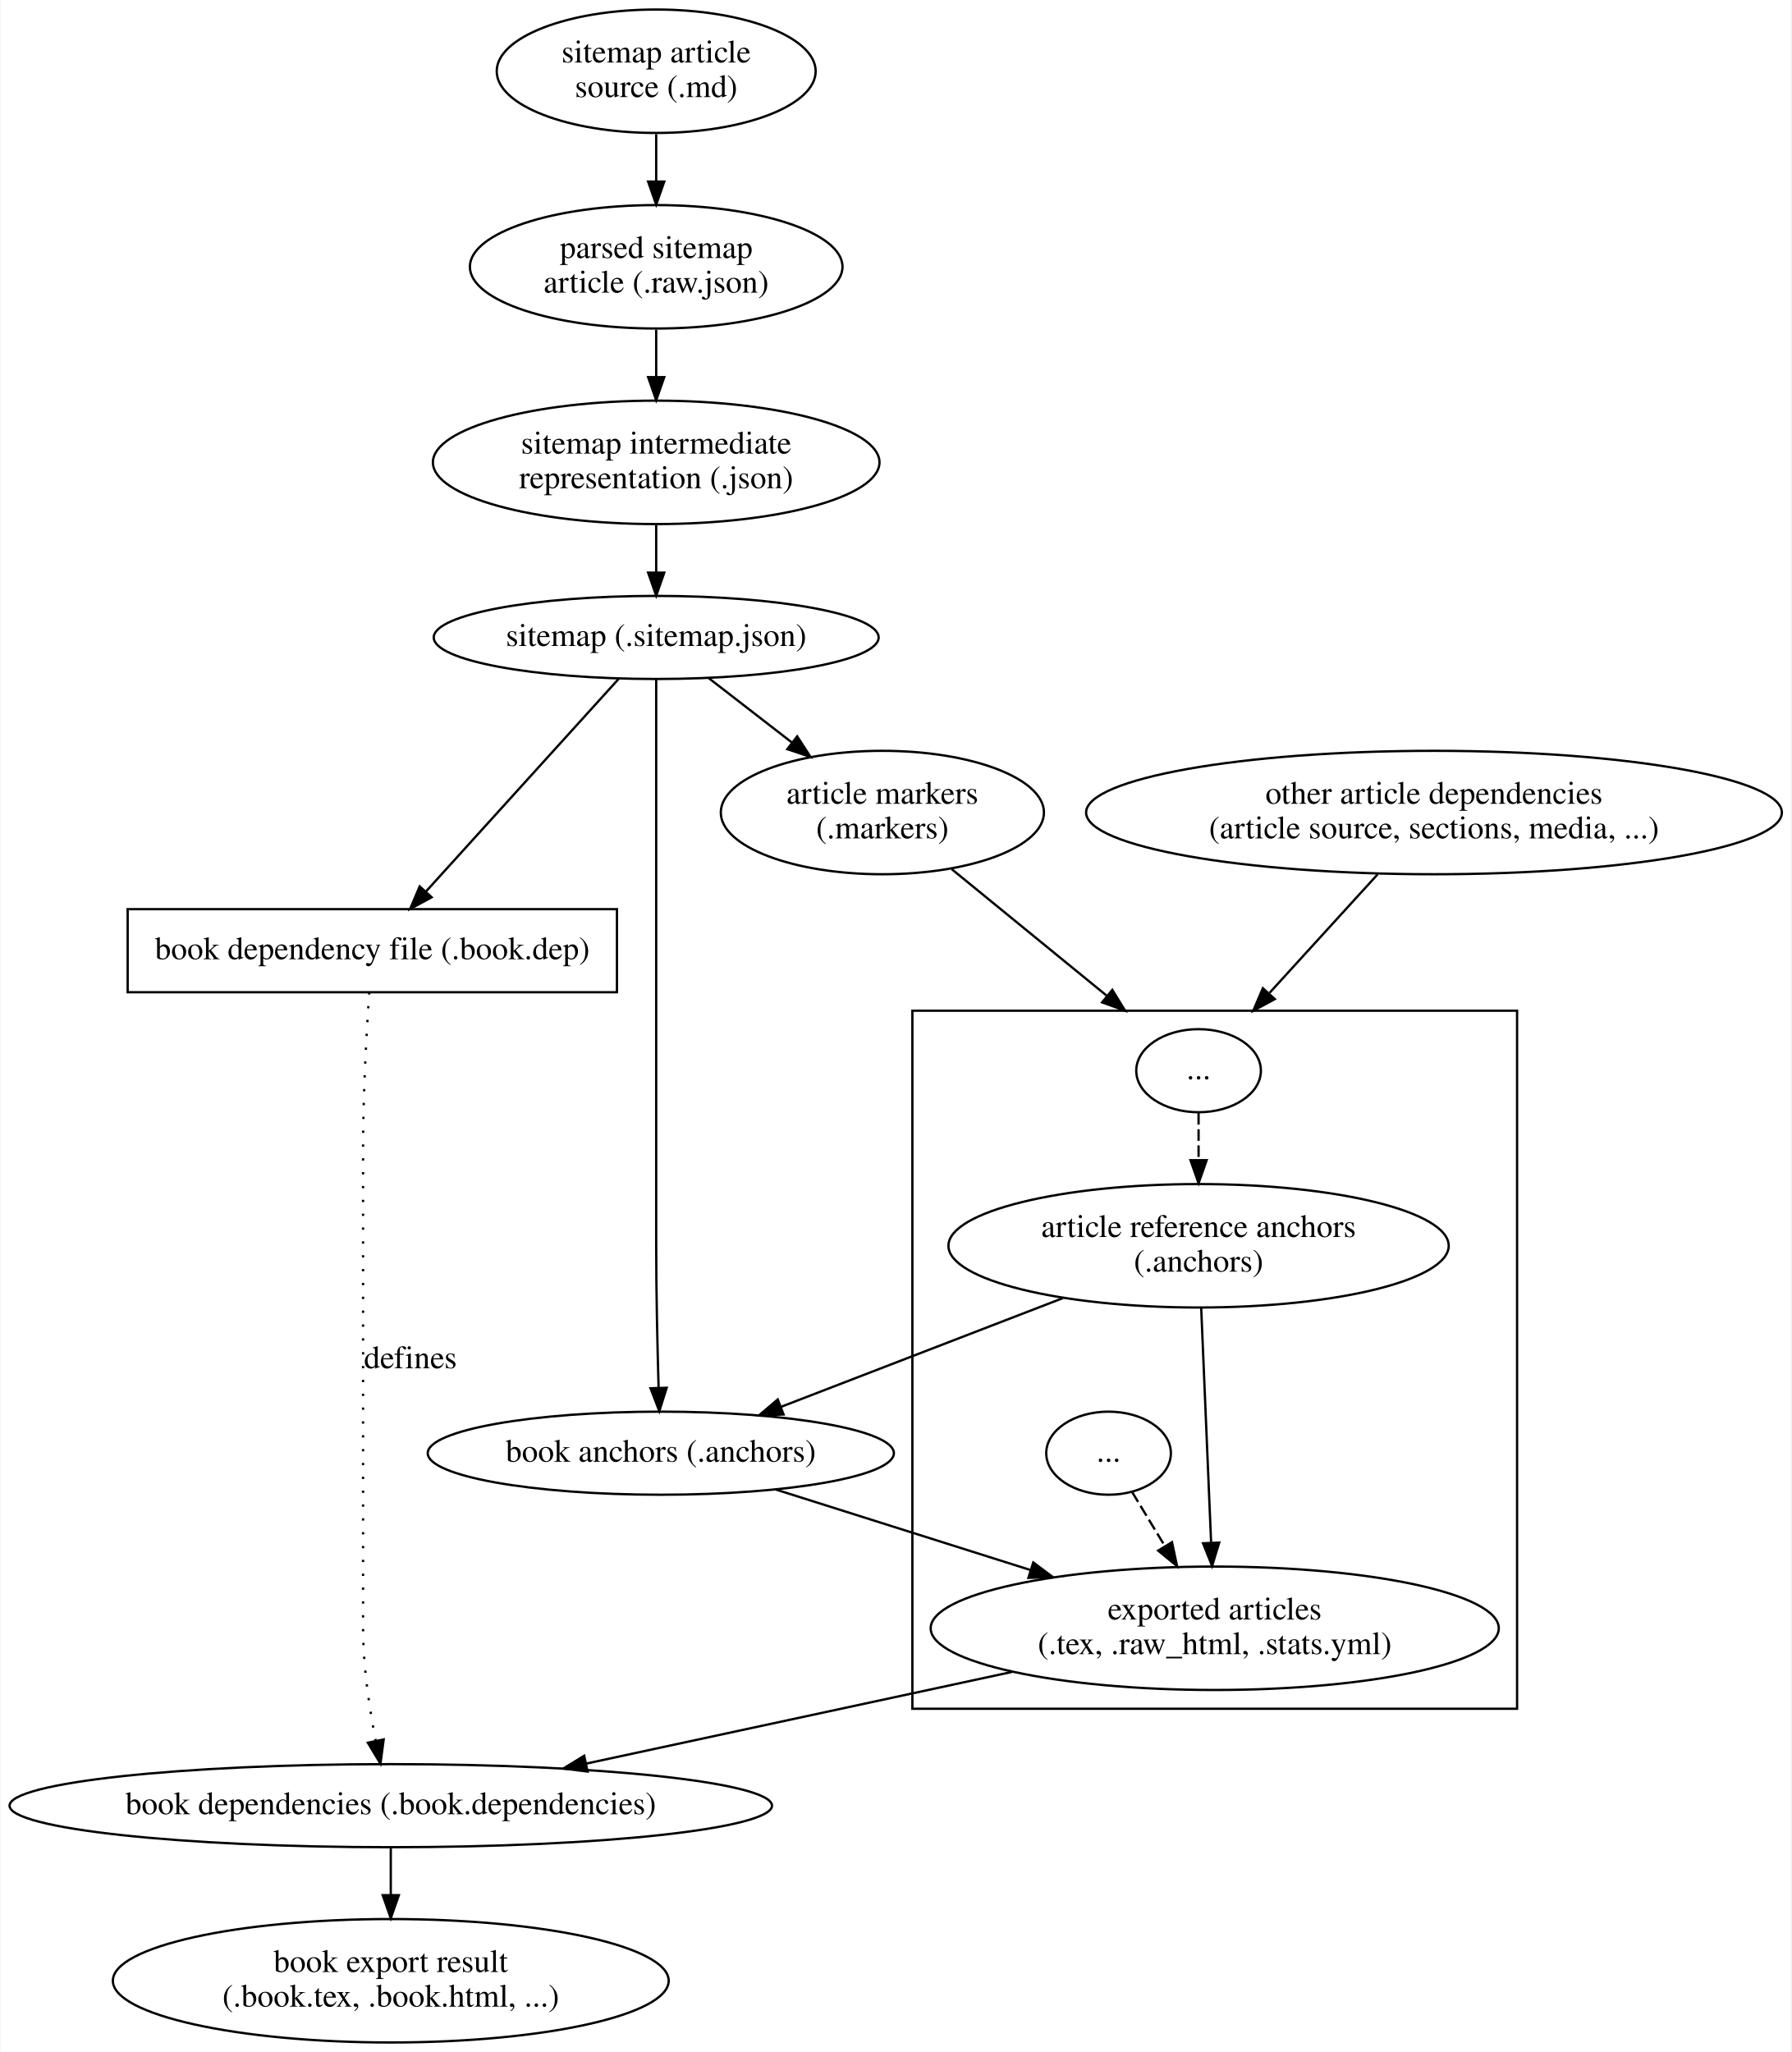
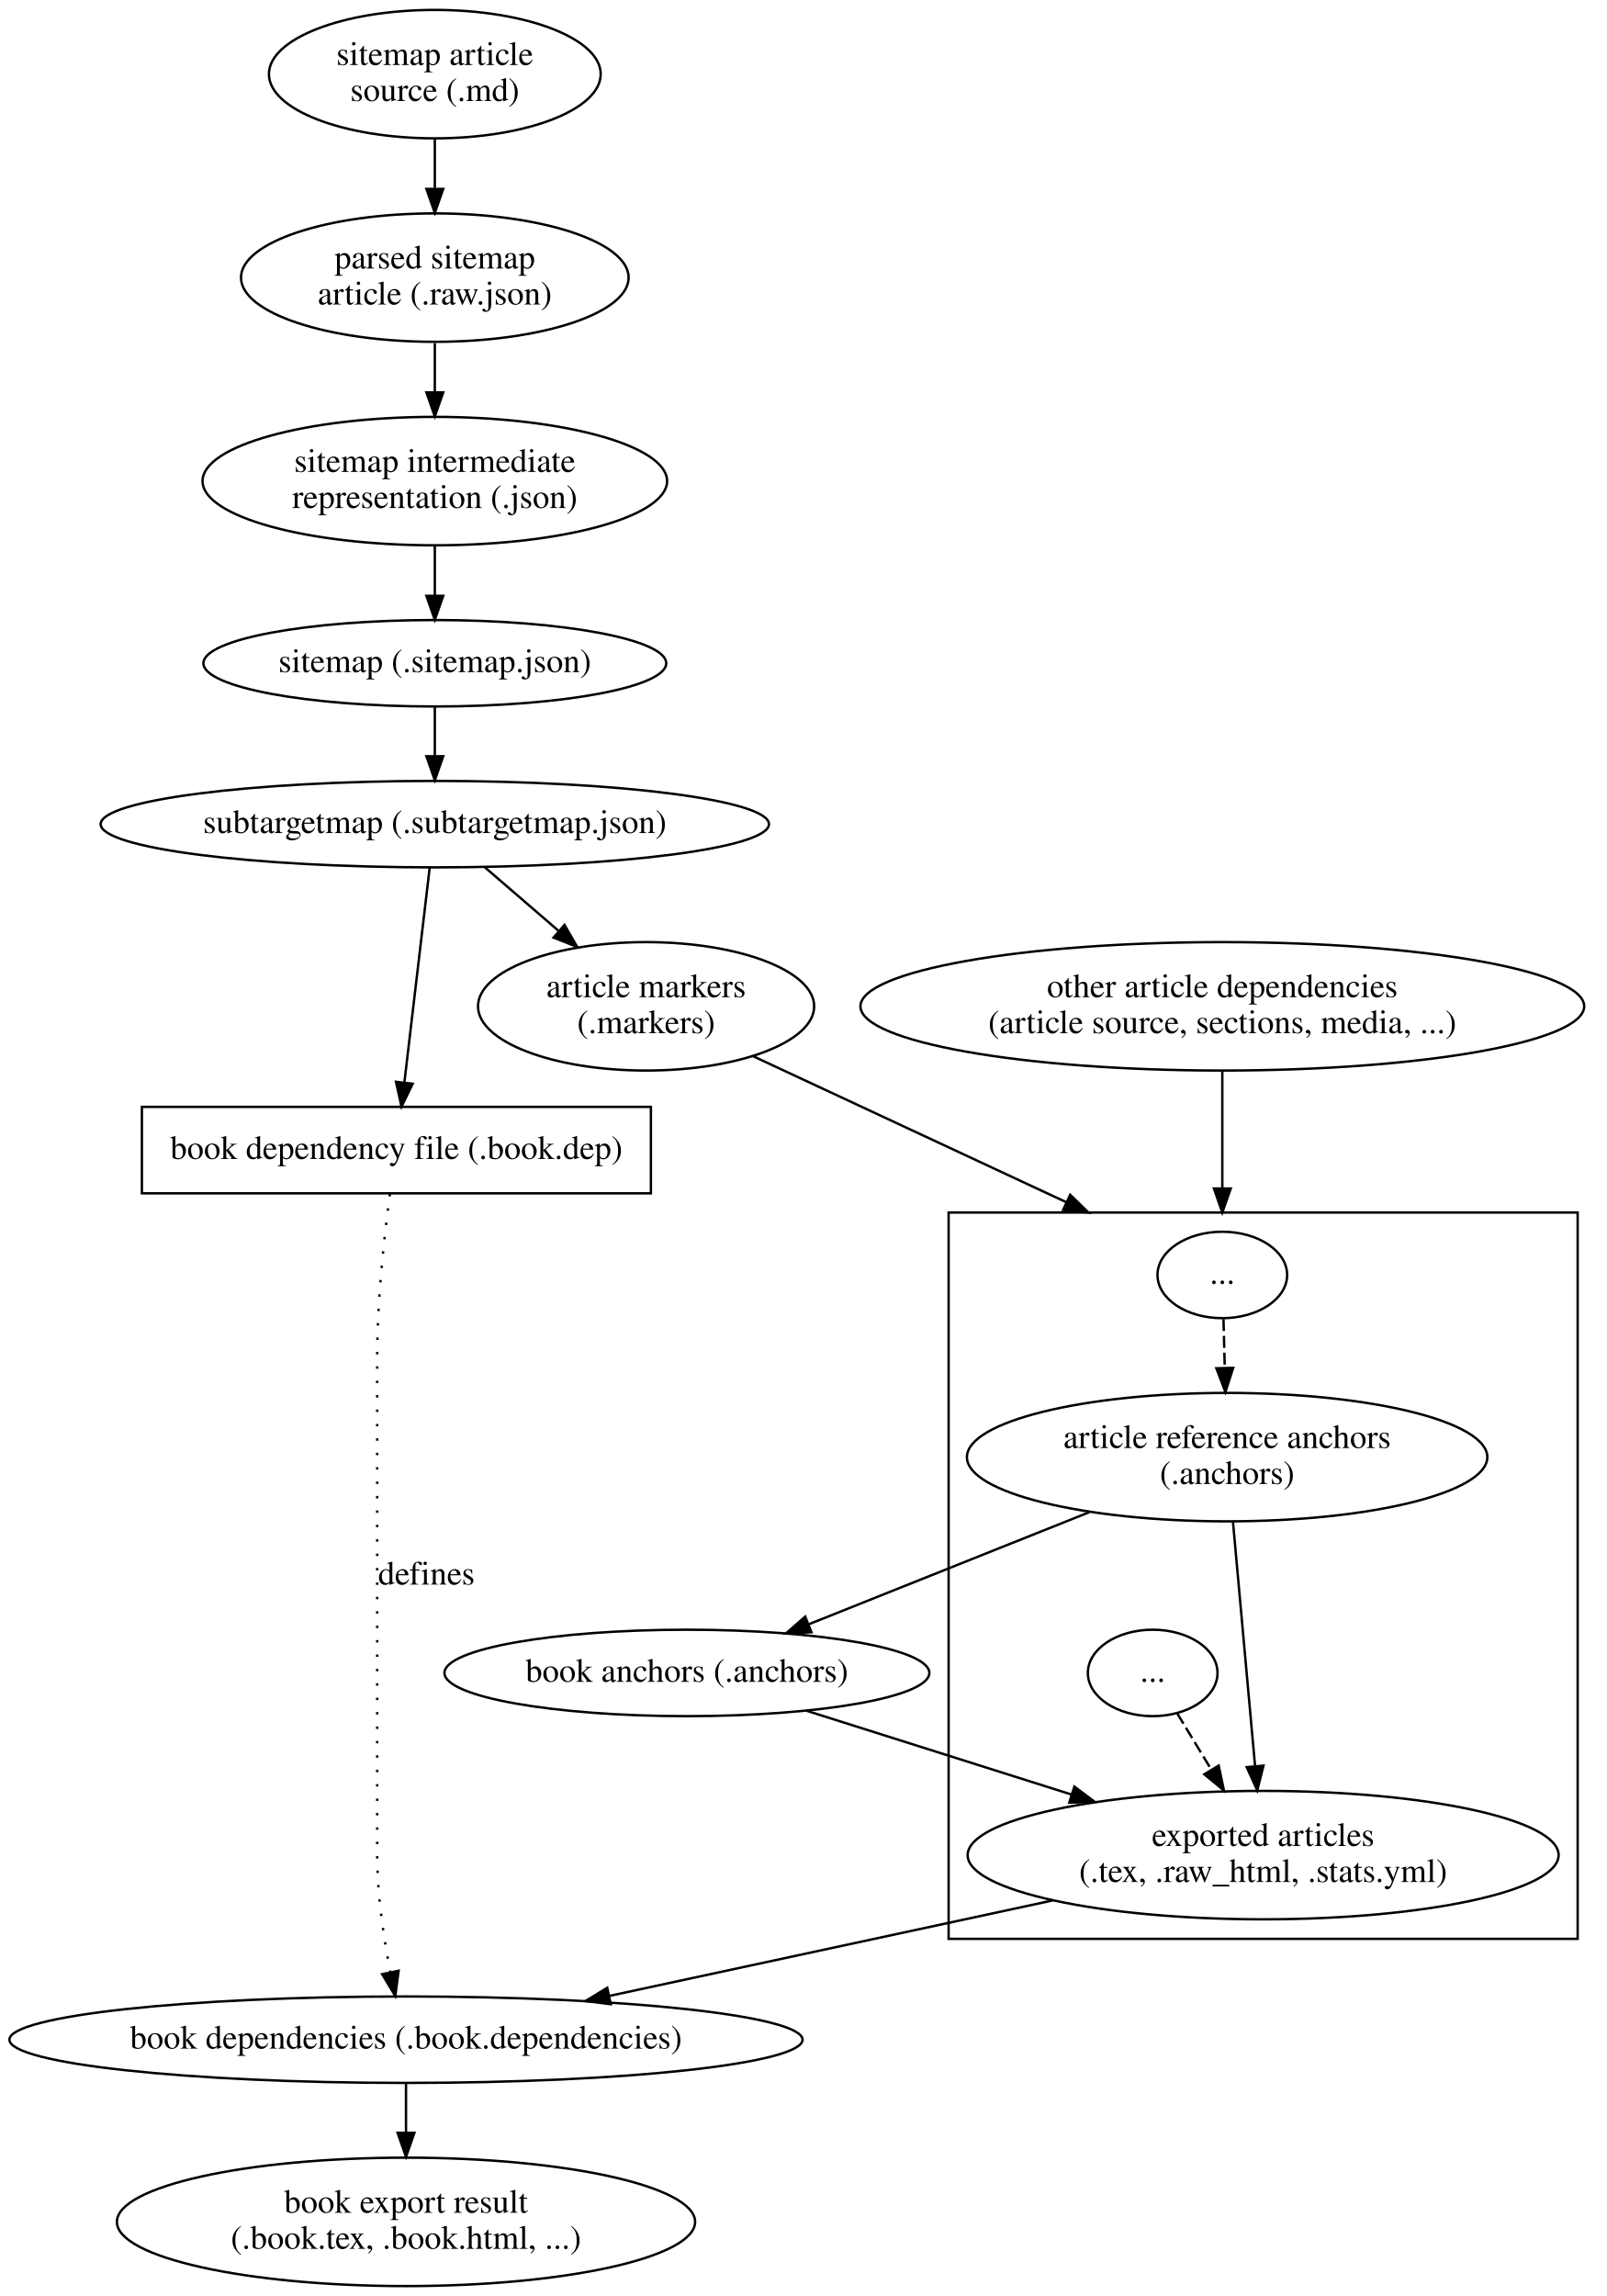
- <svg xmlns="http://www.w3.org/2000/svg" width="776pt" height="889pt" viewBox="0.00 0.00 775.70 889.18">
-   <g id="graph0" class="graph" transform="scale(1 1) rotate(0) translate(4 885.1808)">
-     <polygon fill="#ffffff" stroke="transparent" points="-4,4 -4,-885.181 771.699,-885.181 771.699,4 -4,4" />
+ <svg xmlns="http://www.w3.org/2000/svg" width="669pt" height="956pt" viewBox="0.00 0.00 669.09 956.18">
+   <g id="graph0" class="graph" transform="scale(1 1) rotate(0) translate(4 952.1808)">
+     <polygon fill="#ffffff" stroke="transparent" points="-4,4 -4,-952.181 665.085,-952.181 665.085,4 -4,4" />
    <g id="clust1" class="cluster">
      <polygon fill="none" stroke="#000000" points="391.085,-144.74 391.085,-447.22 653.085,-447.22 653.085,-144.74 391.085,-144.74" />
    </g>
    <g id="node1" class="node">
-       <ellipse fill="none" stroke="#000000" cx="280.085" cy="-854.311" rx="69.094" ry="26.741" />
-       <text text-anchor="middle" x="280.085" y="-858.111" font-family="Times,serif" font-size="14.00" fill="#000000">sitemap article</text>
-       <text text-anchor="middle" x="280.085" y="-843.111" font-family="Times,serif" font-size="14.00" fill="#000000">source (.md)</text>
+       <ellipse fill="none" stroke="#000000" cx="177.085" cy="-921.311" rx="69.094" ry="26.741" />
+       <text text-anchor="middle" x="177.085" y="-925.111" font-family="Times,serif" font-size="14.00" fill="#000000">sitemap article</text>
+       <text text-anchor="middle" x="177.085" y="-910.111" font-family="Times,serif" font-size="14.00" fill="#000000">source (.md)</text>
    </g>
    <g id="node2" class="node">
-       <ellipse fill="none" stroke="#000000" cx="280.085" cy="-769.571" rx="80.721" ry="26.741" />
-       <text text-anchor="middle" x="280.085" y="-773.371" font-family="Times,serif" font-size="14.00" fill="#000000">parsed sitemap</text>
-       <text text-anchor="middle" x="280.085" y="-758.371" font-family="Times,serif" font-size="14.00" fill="#000000">article (.raw.json)</text>
+       <ellipse fill="none" stroke="#000000" cx="177.085" cy="-836.571" rx="80.721" ry="26.741" />
+       <text text-anchor="middle" x="177.085" y="-840.371" font-family="Times,serif" font-size="14.00" fill="#000000">parsed sitemap</text>
+       <text text-anchor="middle" x="177.085" y="-825.371" font-family="Times,serif" font-size="14.00" fill="#000000">article (.raw.json)</text>
    </g>
    <g id="edge1" class="edge">
-       <path fill="none" stroke="#000000" d="M280.085,-827.032C280.085,-820.618 280.085,-813.674 280.085,-806.903" />
-       <polygon fill="#000000" stroke="#000000" points="283.585,-806.508 280.085,-796.509 276.585,-806.509 283.585,-806.508" />
+       <path fill="none" stroke="#000000" d="M177.085,-894.032C177.085,-887.618 177.085,-880.674 177.085,-873.903" />
+       <polygon fill="#000000" stroke="#000000" points="180.585,-873.508 177.085,-863.509 173.585,-873.509 180.585,-873.508" />
    </g>
    <g id="node3" class="node">
-       <ellipse fill="none" stroke="#000000" cx="280.085" cy="-684.831" rx="96.747" ry="26.741" />
-       <text text-anchor="middle" x="280.085" y="-688.63" font-family="Times,serif" font-size="14.00" fill="#000000">sitemap intermediate</text>
-       <text text-anchor="middle" x="280.085" y="-673.63" font-family="Times,serif" font-size="14.00" fill="#000000">representation (.json)</text>
+       <ellipse fill="none" stroke="#000000" cx="177.085" cy="-751.831" rx="96.747" ry="26.741" />
+       <text text-anchor="middle" x="177.085" y="-755.63" font-family="Times,serif" font-size="14.00" fill="#000000">sitemap intermediate</text>
+       <text text-anchor="middle" x="177.085" y="-740.63" font-family="Times,serif" font-size="14.00" fill="#000000">representation (.json)</text>
    </g>
    <g id="edge2" class="edge">
-       <path fill="none" stroke="#000000" d="M280.085,-742.292C280.085,-735.878 280.085,-728.934 280.085,-722.163" />
-       <polygon fill="#000000" stroke="#000000" points="283.585,-721.768 280.085,-711.768 276.585,-721.768 283.585,-721.768" />
+       <path fill="none" stroke="#000000" d="M177.085,-809.292C177.085,-802.878 177.085,-795.934 177.085,-789.163" />
+       <polygon fill="#000000" stroke="#000000" points="180.585,-788.768 177.085,-778.768 173.585,-788.768 180.585,-788.768" />
    </g>
    <g id="node4" class="node">
-       <ellipse fill="none" stroke="#000000" cx="280.085" cy="-608.961" rx="96.383" ry="18" />
-       <text text-anchor="middle" x="280.085" y="-605.26" font-family="Times,serif" font-size="14.00" fill="#000000">sitemap (.sitemap.json)</text>
+       <ellipse fill="none" stroke="#000000" cx="177.085" cy="-675.961" rx="96.383" ry="18" />
+       <text text-anchor="middle" x="177.085" y="-672.26" font-family="Times,serif" font-size="14.00" fill="#000000">sitemap (.sitemap.json)</text>
    </g>
    <g id="edge3" class="edge">
-       <path fill="none" stroke="#000000" d="M280.085,-657.868C280.085,-651.16 280.085,-643.951 280.085,-637.183" />
-       <polygon fill="#000000" stroke="#000000" points="283.586,-637.049 280.085,-627.049 276.586,-637.049 283.586,-637.049" />
+       <path fill="none" stroke="#000000" d="M177.085,-724.868C177.085,-718.16 177.085,-710.951 177.085,-704.183" />
+       <polygon fill="#000000" stroke="#000000" points="180.585,-704.049 177.085,-694.049 173.585,-704.049 180.585,-704.049" />
    </g>
    <g id="node5" class="node">
-       <polygon fill="none" stroke="#000000" points="263.085,-491.22 51.085,-491.22 51.085,-455.22 263.085,-455.22 263.085,-491.22" />
-       <text text-anchor="middle" x="157.085" y="-469.52" font-family="Times,serif" font-size="14.00" fill="#000000">book dependency file (.book.dep)</text>
+       <ellipse fill="none" stroke="#000000" cx="177.085" cy="-608.961" rx="139.175" ry="18" />
+       <text text-anchor="middle" x="177.085" y="-605.26" font-family="Times,serif" font-size="14.00" fill="#000000">subtargetmap (.subtargetmap.json)</text>
    </g>
    <g id="edge4" class="edge">
-       <path fill="none" stroke="#000000" d="M263.752,-590.935C242.34,-567.306 204.649,-525.711 180.284,-498.822" />
-       <polygon fill="#000000" stroke="#000000" points="182.795,-496.38 173.486,-491.32 177.607,-501.081 182.795,-496.38" />
+       <path fill="none" stroke="#000000" d="M177.085,-657.652C177.085,-651.448 177.085,-644.362 177.085,-637.553" />
+       <polygon fill="#000000" stroke="#000000" points="180.585,-637.246 177.085,-627.246 173.585,-637.246 180.585,-637.246" />
+     </g>
+     <g id="node6" class="node">
+       <polygon fill="none" stroke="#000000" points="267.085,-491.22 55.085,-491.22 55.085,-455.22 267.085,-455.22 267.085,-491.22" />
+       <text text-anchor="middle" x="161.085" y="-469.52" font-family="Times,serif" font-size="14.00" fill="#000000">book dependency file (.book.dep)</text>
+     </g>
+     <g id="edge5" class="edge">
+       <path fill="none" stroke="#000000" d="M174.961,-590.935C172.259,-568.015 167.565,-528.194 164.393,-501.284" />
+       <polygon fill="#000000" stroke="#000000" points="167.865,-500.842 163.219,-491.32 160.914,-501.661 167.865,-500.842" />
+     </g>
+     <g id="node9" class="node">
+       <ellipse fill="none" stroke="#000000" cx="265.085" cy="-533.09" rx="70.007" ry="26.741" />
+       <text text-anchor="middle" x="265.085" y="-536.89" font-family="Times,serif" font-size="14.00" fill="#000000">article markers</text>
+       <text text-anchor="middle" x="265.085" y="-521.89" font-family="Times,serif" font-size="14.00" fill="#000000">(.markers)</text>
+     </g>
+     <g id="edge10" class="edge">
+       <path fill="none" stroke="#000000" d="M197.94,-590.98C207.094,-583.089 218.115,-573.586 228.558,-564.583" />
+       <polygon fill="#000000" stroke="#000000" points="231.102,-567.01 236.391,-557.83 226.531,-561.709 231.102,-567.01" />
    </g>
    <g id="node7" class="node">
-       <ellipse fill="none" stroke="#000000" cx="282.085" cy="-255.48" rx="100.983" ry="18" />
-       <text text-anchor="middle" x="282.085" y="-251.78" font-family="Times,serif" font-size="14.00" fill="#000000">book anchors (.anchors)</text>
-     </g>
-     <g id="edge9" class="edge">
-       <path fill="none" stroke="#000000" d="M280.085,-590.872C280.085,-575.5 280.085,-552.848 280.085,-533.09 280.085,-533.09 280.085,-533.09 280.085,-345.35 280.085,-324.801 280.614,-301.616 281.128,-283.942" />
-       <polygon fill="#000000" stroke="#000000" points="284.634,-283.825 281.442,-273.723 277.637,-283.611 284.634,-283.825" />
-     </g>
-     <g id="node8" class="node">
-       <ellipse fill="none" stroke="#000000" cx="378.085" cy="-533.09" rx="70.007" ry="26.741" />
-       <text text-anchor="middle" x="378.085" y="-536.89" font-family="Times,serif" font-size="14.00" fill="#000000">article markers</text>
-       <text text-anchor="middle" x="378.085" y="-521.89" font-family="Times,serif" font-size="14.00" fill="#000000">(.markers)</text>
-     </g>
-     <g id="edge10" class="edge">
-       <path fill="none" stroke="#000000" d="M302.815,-591.364C313.576,-583.033 326.737,-572.844 339.026,-563.329" />
-       <polygon fill="#000000" stroke="#000000" points="341.178,-566.09 346.943,-557.2 336.893,-560.555 341.178,-566.09" />
-     </g>
-     <g id="node6" class="node">
      <ellipse fill="none" stroke="#000000" cx="165.085" cy="-102.74" rx="165.171" ry="18" />
      <text text-anchor="middle" x="165.085" y="-99.04" font-family="Times,serif" font-size="14.00" fill="#000000">book dependencies (.book.dependencies)</text>
    </g>
-     <g id="edge5" class="edge">
-       <path fill="none" stroke="#000000" stroke-dasharray="1,5" d="M155.753,-455.217C154.59,-437.923 153.085,-411.05 153.085,-387.72 153.085,-387.72 153.085,-387.72 153.085,-179.61 153.085,-163.307 155.753,-145.288 158.573,-130.797" />
+     <g id="edge6" class="edge">
+       <path fill="none" stroke="#000000" stroke-dasharray="1,5" d="M158.377,-454.92C156.056,-437.64 153.085,-410.978 153.085,-387.72 153.085,-387.72 153.085,-387.72 153.085,-179.61 153.085,-163.307 155.753,-145.288 158.573,-130.797" />
      <polygon fill="#000000" stroke="#000000" points="162.013,-131.445 160.617,-120.943 155.159,-130.023 162.013,-131.445" />
      <text text-anchor="middle" x="173.585" y="-292.28" font-family="Times,serif" font-size="14.00" fill="#000000">defines</text>
    </g>
-     <g id="node10" class="node">
+     <g id="node11" class="node">
      <ellipse fill="none" stroke="#000000" cx="165.085" cy="-26.87" rx="120.417" ry="26.741" />
      <text text-anchor="middle" x="165.085" y="-30.67" font-family="Times,serif" font-size="14.00" fill="#000000">book export result</text>
      <text text-anchor="middle" x="165.085" y="-15.67" font-family="Times,serif" font-size="14.00" fill="#000000">(.book.tex, .book.html, ...)</text>
    </g>
    <g id="edge13" class="edge">
      <path fill="none" stroke="#000000" d="M165.085,-84.374C165.085,-78.245 165.085,-71.178 165.085,-64.141" />
      <polygon fill="#000000" stroke="#000000" points="168.585,-63.966 165.085,-53.966 161.585,-63.966 168.585,-63.966" />
    </g>
-     <g id="node11" class="node">
+     <g id="node8" class="node">
+       <ellipse fill="none" stroke="#000000" cx="282.085" cy="-255.48" rx="100.983" ry="18" />
+       <text text-anchor="middle" x="282.085" y="-251.78" font-family="Times,serif" font-size="14.00" fill="#000000">book anchors (.anchors)</text>
+     </g>
+     <g id="node12" class="node">
      <ellipse fill="none" stroke="#000000" cx="522.085" cy="-179.61" rx="123.073" ry="26.741" />
      <text text-anchor="middle" x="522.085" y="-183.41" font-family="Times,serif" font-size="14.00" fill="#000000">exported articles</text>
      <text text-anchor="middle" x="522.085" y="-168.41" font-family="Times,serif" font-size="14.00" fill="#000000">(.tex, .raw_html, .stats.yml)</text>
    </g>
-     <g id="edge8" class="edge">
+     <g id="edge9" class="edge">
      <path fill="none" stroke="#000000" d="M331.813,-239.76C363.701,-229.679 405.81,-216.368 442.306,-204.831" />
      <polygon fill="#000000" stroke="#000000" points="443.464,-208.135 451.944,-201.784 441.354,-201.461 443.464,-208.135" />
    </g>
-     <g id="node13" class="node">
-       <ellipse fill="none" stroke="#000000" cx="515.085" cy="-421.22" rx="27" ry="18" />
-       <text text-anchor="middle" x="515.085" y="-417.52" font-family="Times,serif" font-size="14.00" fill="#000000">...</text>
+     <g id="node14" class="node">
+       <ellipse fill="none" stroke="#000000" cx="505.085" cy="-421.22" rx="27" ry="18" />
+       <text text-anchor="middle" x="505.085" y="-417.52" font-family="Times,serif" font-size="14.00" fill="#000000">...</text>
    </g>
    <g id="edge11" class="edge">
-       <path fill="none" stroke="#000000" d="M408.151,-508.54C427.866,-492.441 453.862,-471.214 475.286,-453.72" />
-       <polygon fill="#000000" stroke="#000000" points="477.718,-456.252 483.25,-447.216 473.291,-450.83 477.718,-456.252" />
+       <path fill="none" stroke="#000000" d="M309.665,-512.311C346.332,-495.219 398.797,-470.764 440.135,-451.495" />
+       <polygon fill="#000000" stroke="#000000" points="441.727,-454.615 449.312,-447.218 438.77,-448.27 441.727,-454.615" />
    </g>
-     <g id="node9" class="node">
-       <ellipse fill="none" stroke="#000000" cx="617.085" cy="-533.09" rx="150.728" ry="26.741" />
-       <text text-anchor="middle" x="617.085" y="-536.89" font-family="Times,serif" font-size="14.00" fill="#000000">other article dependencies</text>
-       <text text-anchor="middle" x="617.085" y="-521.89" font-family="Times,serif" font-size="14.00" fill="#000000">(article source, sections, media, ...)</text>
+     <g id="node10" class="node">
+       <ellipse fill="none" stroke="#000000" cx="505.085" cy="-533.09" rx="150.728" ry="26.741" />
+       <text text-anchor="middle" x="505.085" y="-536.89" font-family="Times,serif" font-size="14.00" fill="#000000">other article dependencies</text>
+       <text text-anchor="middle" x="505.085" y="-521.89" font-family="Times,serif" font-size="14.00" fill="#000000">(article source, sections, media, ...)</text>
    </g>
    <g id="edge12" class="edge">
-       <path fill="none" stroke="#000000" d="M592.654,-506.295C578.624,-490.907 560.872,-471.437 545.892,-455.008" />
-       <polygon fill="#000000" stroke="#000000" points="548.113,-452.249 538.789,-447.218 542.941,-456.966 548.113,-452.249" />
+       <path fill="none" stroke="#000000" d="M505.085,-506.01C505.085,-488.874 505.085,-466.762 505.085,-449.416" />
+       <polygon fill="#000000" stroke="#000000" points="508.586,-457.22 505.085,-447.22 501.586,-457.221 508.586,-457.22" />
    </g>
-     <g id="edge6" class="edge">
+     <g id="edge7" class="edge">
      <path fill="none" stroke="#000000" d="M434.296,-160.707C378.01,-148.588 305.336,-132.939 249.685,-120.956" />
      <polygon fill="#000000" stroke="#000000" points="250.365,-117.522 239.852,-118.839 248.891,-124.366 250.365,-117.522" />
    </g>
-     <g id="node12" class="node">
-       <ellipse fill="none" stroke="#000000" cx="515.085" cy="-345.35" rx="108.375" ry="26.741" />
-       <text text-anchor="middle" x="515.085" y="-349.15" font-family="Times,serif" font-size="14.00" fill="#000000">article reference anchors</text>
-       <text text-anchor="middle" x="515.085" y="-334.15" font-family="Times,serif" font-size="14.00" fill="#000000">(.anchors)</text>
+     <g id="node13" class="node">
+       <ellipse fill="none" stroke="#000000" cx="507.085" cy="-345.35" rx="108.375" ry="26.741" />
+       <text text-anchor="middle" x="507.085" y="-349.15" font-family="Times,serif" font-size="14.00" fill="#000000">article reference anchors</text>
+       <text text-anchor="middle" x="507.085" y="-334.15" font-family="Times,serif" font-size="14.00" fill="#000000">(.anchors)</text>
    </g>
-     <g id="edge7" class="edge">
-       <path fill="none" stroke="#000000" d="M456.29,-322.672C418.668,-308.161 370.306,-289.508 334.088,-275.538" />
-       <polygon fill="#000000" stroke="#000000" points="335.275,-272.245 324.686,-271.911 332.756,-278.776 335.275,-272.245" />
+     <g id="edge8" class="edge">
+       <path fill="none" stroke="#000000" d="M449.726,-322.44C413.666,-308.037 367.564,-289.623 332.837,-275.751" />
+       <polygon fill="#000000" stroke="#000000" points="333.946,-272.426 323.361,-271.967 331.349,-278.926 333.946,-272.426" />
    </g>
    <g id="edge15" class="edge">
-       <path fill="none" stroke="#000000" d="M516.226,-318.352C517.39,-290.783 519.207,-247.77 520.509,-216.946" />
-       <polygon fill="#000000" stroke="#000000" points="524.02,-216.735 520.946,-206.596 517.027,-216.44 524.02,-216.735" />
+       <path fill="none" stroke="#000000" d="M509.529,-318.352C512.024,-290.783 515.917,-247.77 518.706,-216.946" />
+       <polygon fill="#000000" stroke="#000000" points="522.227,-216.871 519.643,-206.596 515.256,-216.24 522.227,-216.871" />
    </g>
    <g id="edge14" class="edge">
-       <path fill="none" stroke="#000000" stroke-dasharray="5,2" d="M515.085,-402.854C515.085,-396.726 515.085,-389.658 515.085,-382.622" />
-       <polygon fill="#000000" stroke="#000000" points="518.586,-382.447 515.085,-372.447 511.586,-382.447 518.586,-382.447" />
+       <path fill="none" stroke="#000000" stroke-dasharray="5,2" d="M505.57,-402.854C505.731,-396.726 505.917,-389.658 506.103,-382.622" />
+       <polygon fill="#000000" stroke="#000000" points="509.606,-382.535 506.371,-372.447 502.609,-382.351 509.606,-382.535" />
    </g>
-     <g id="node14" class="node">
+     <g id="node15" class="node">
      <ellipse fill="none" stroke="#000000" cx="476.085" cy="-255.48" rx="27" ry="18" />
      <text text-anchor="middle" x="476.085" y="-251.78" font-family="Times,serif" font-size="14.00" fill="#000000">...</text>
    </g>
    <g id="edge16" class="edge">
      <path fill="none" stroke="#000000" stroke-dasharray="5,2" d="M486.294,-238.642C490.493,-231.717 495.525,-223.417 500.472,-215.258" />
      <polygon fill="#000000" stroke="#000000" points="503.571,-216.898 505.762,-206.533 497.585,-213.269 503.571,-216.898" />
    </g>
  </g>
</svg>
